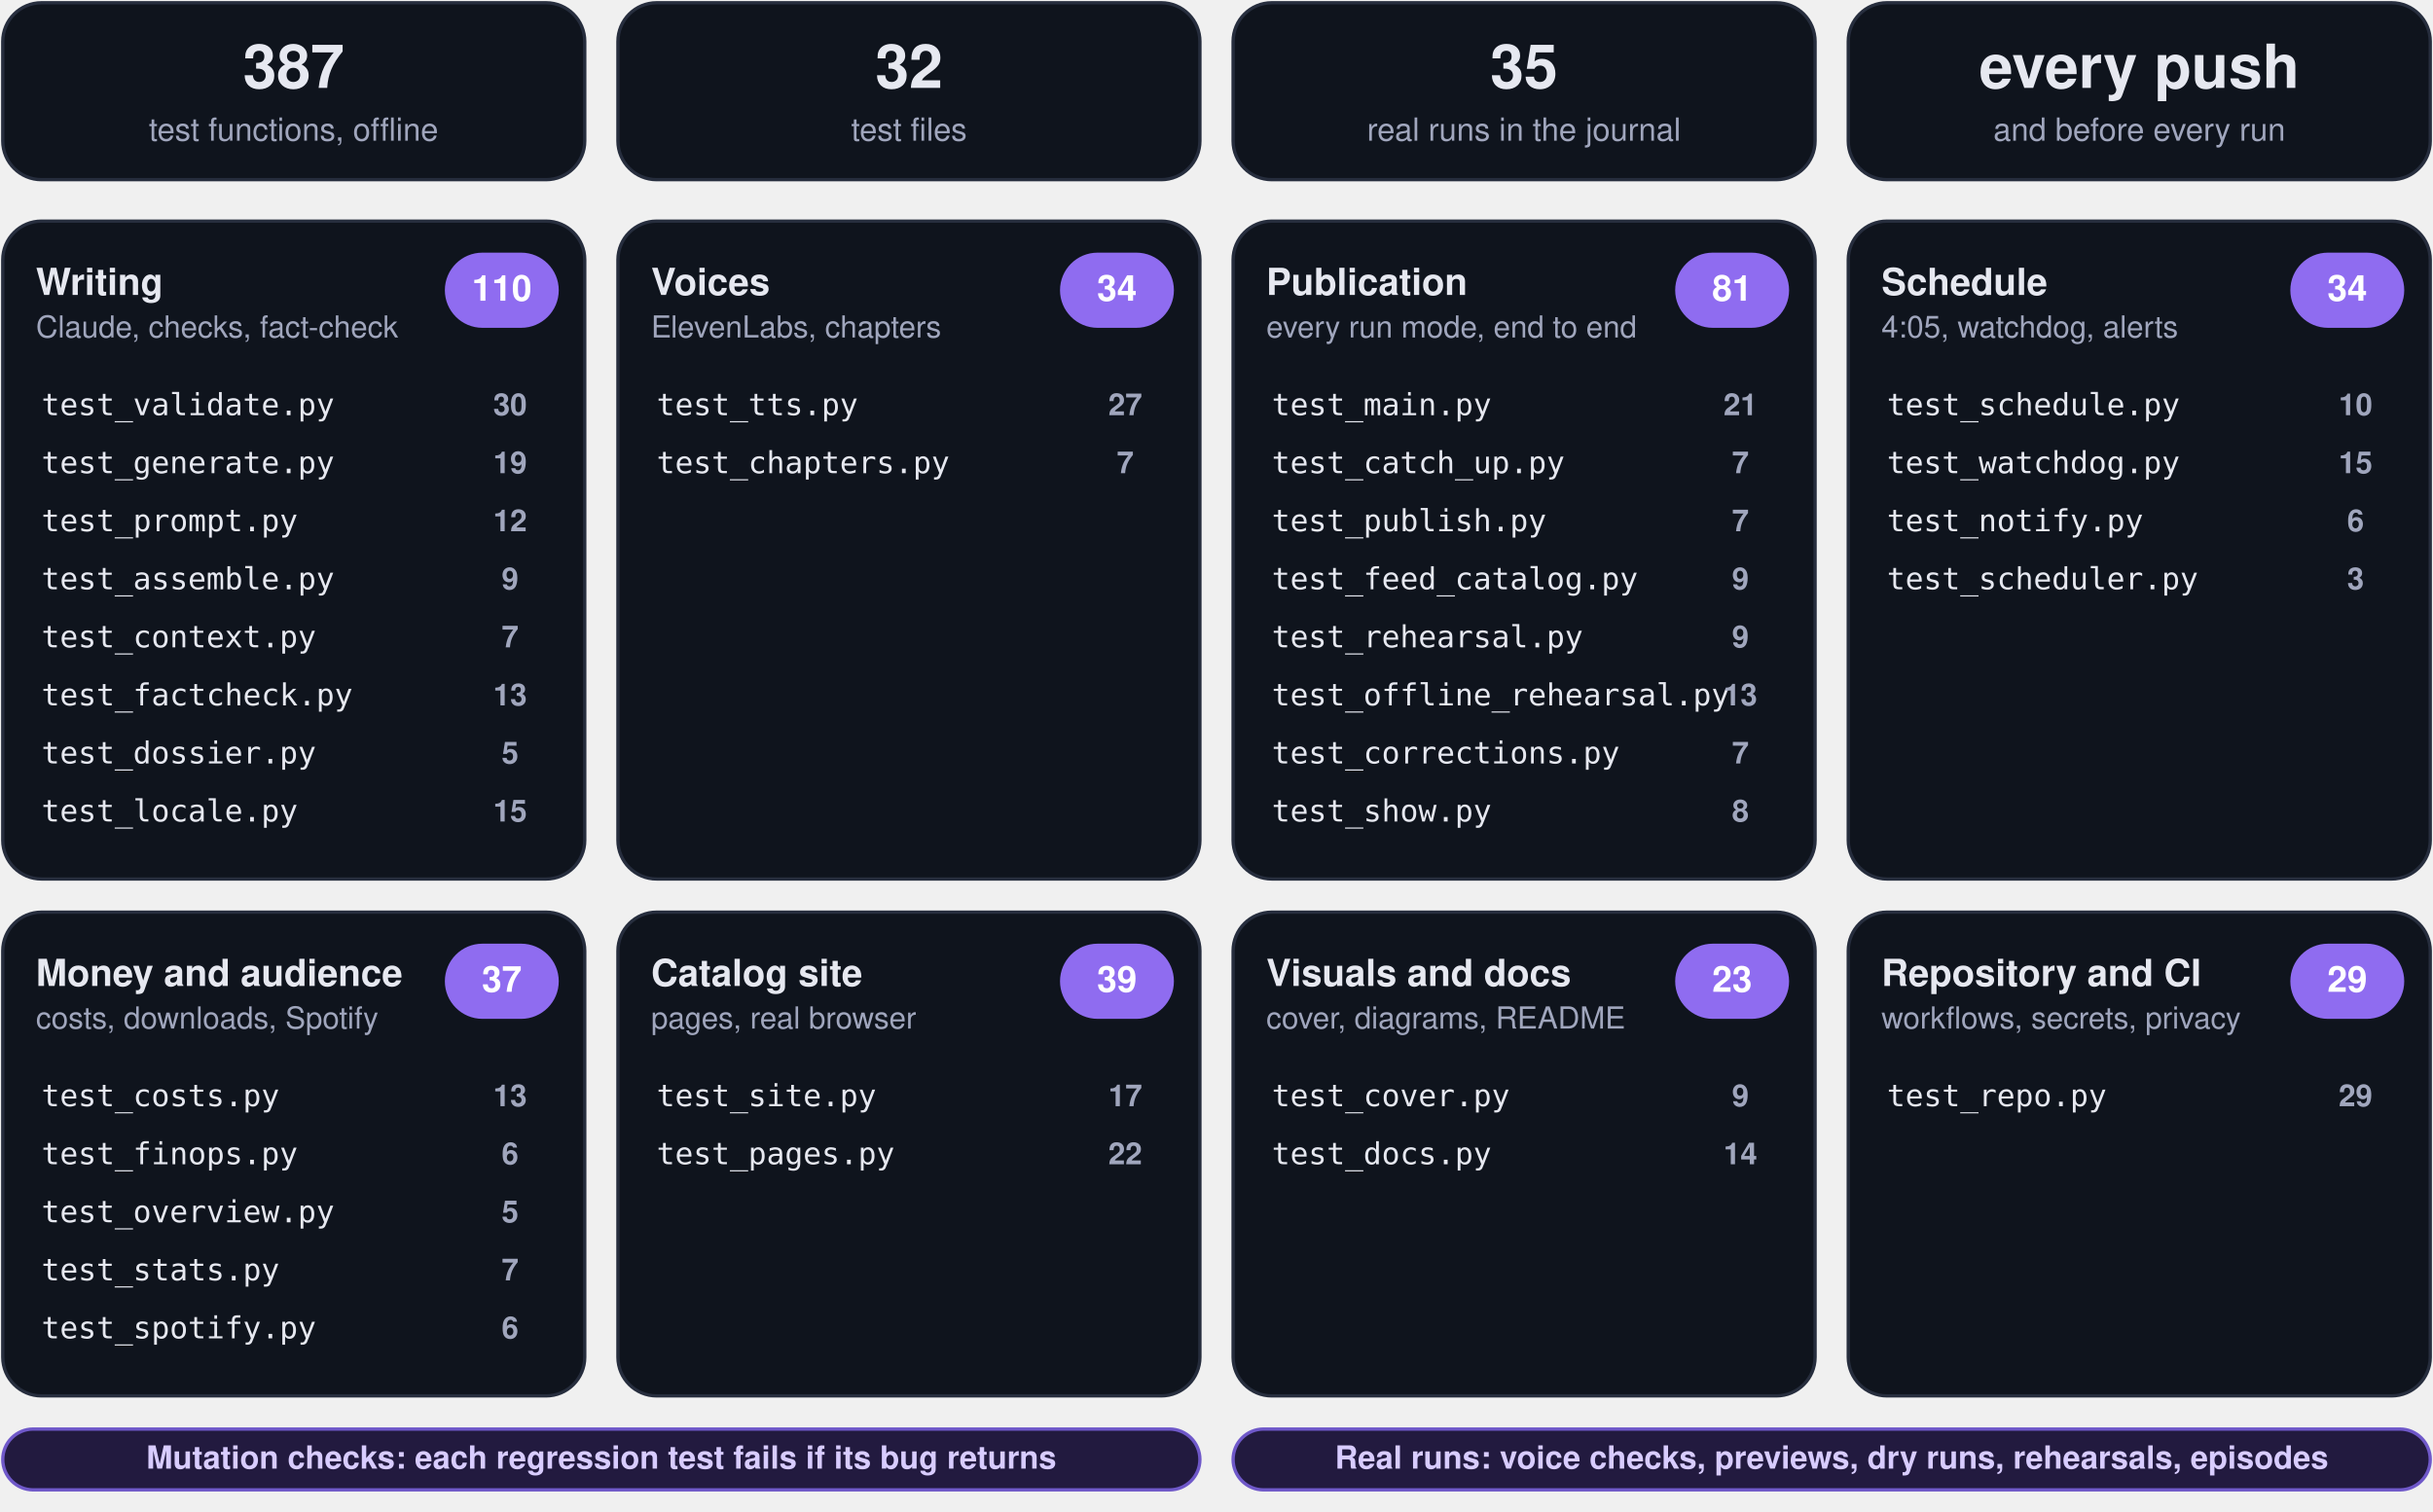
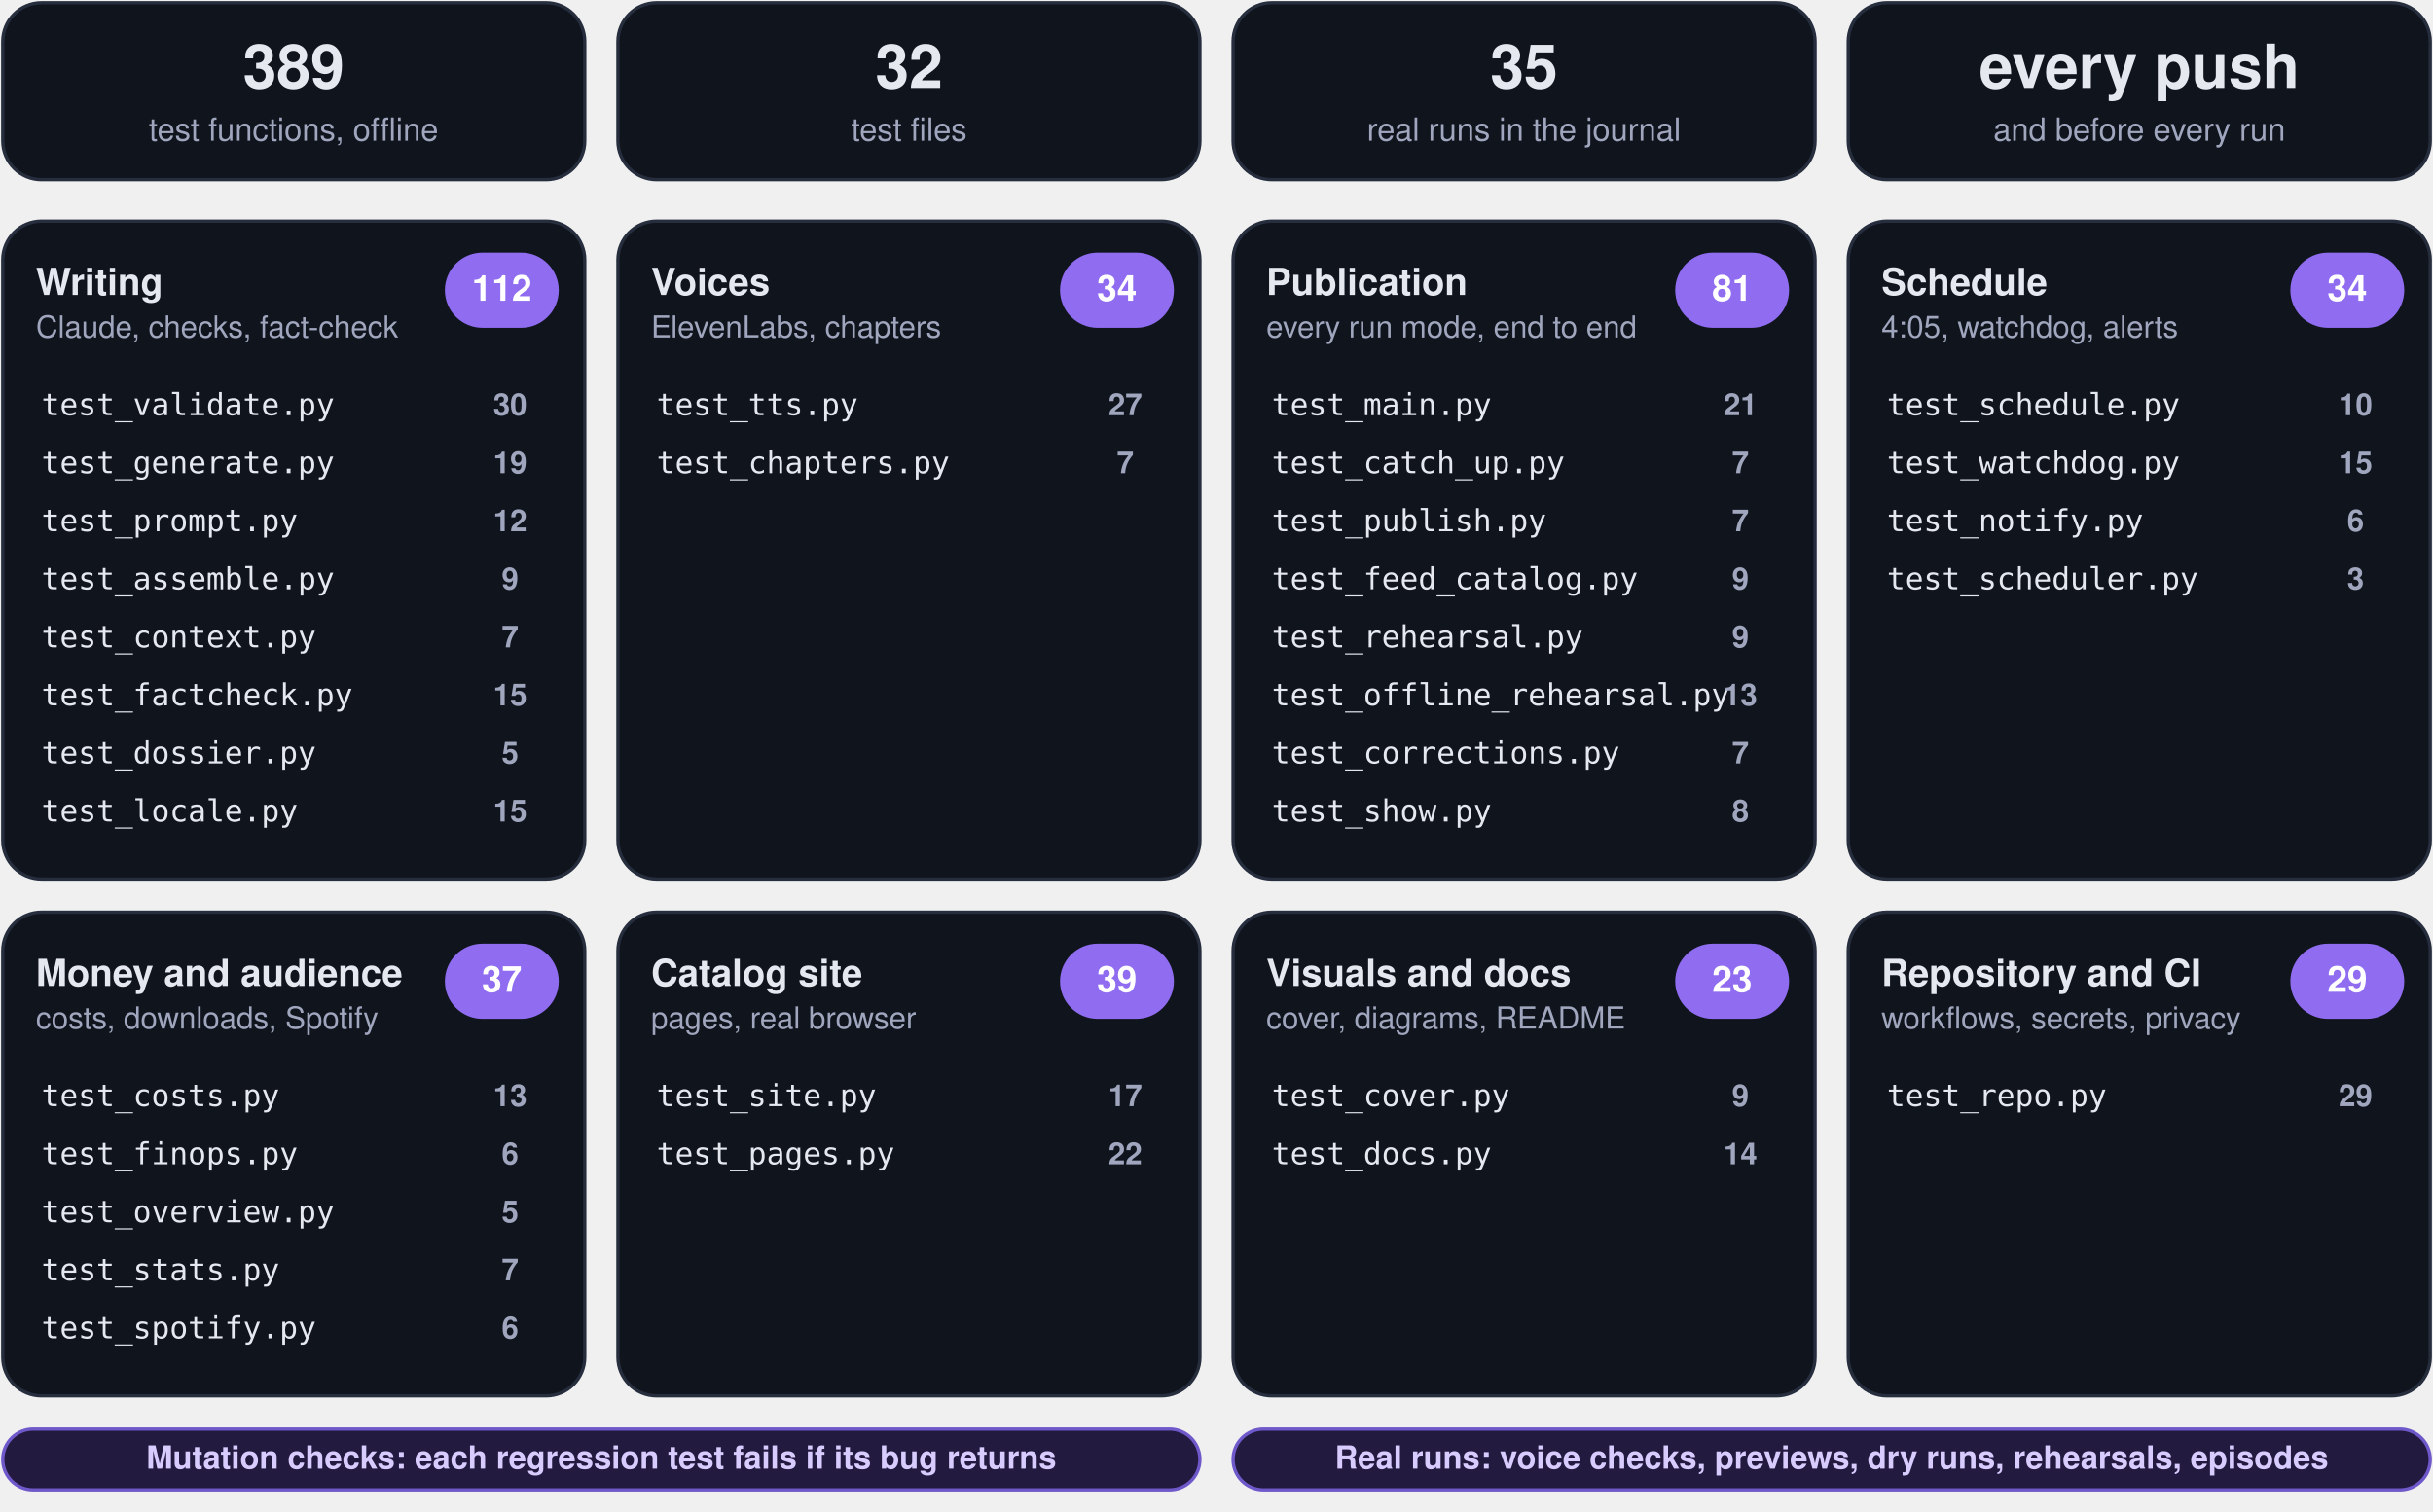
- <svg xmlns="http://www.w3.org/2000/svg" viewBox="0 0 880 547" width="880" height="547" role="img" aria-label="Test plan: 387 offline tests in 32 files">
+ <svg xmlns="http://www.w3.org/2000/svg" viewBox="0 0 880 547" width="880" height="547" role="img" aria-label="Test plan: 389 offline tests in 32 files">
  <g class="box">
    <rect x="1.0" y="1.0" width="210.5" height="64.0" rx="14" fill="#0f141d" stroke="#262d3d" stroke-width="1.2" class="frame" />
-     <text x="106.2" y="31.8" font-family="-apple-system, BlinkMacSystemFont, 'Segoe UI', Helvetica, Arial, sans-serif" font-size="22" font-weight="750" fill="#e6e8f0" text-anchor="middle">387</text>
+     <text x="106.2" y="31.8" font-family="-apple-system, BlinkMacSystemFont, 'Segoe UI', Helvetica, Arial, sans-serif" font-size="22" font-weight="750" fill="#e6e8f0" text-anchor="middle">389</text>
    <text x="106.2" y="50.9" font-family="-apple-system, BlinkMacSystemFont, 'Segoe UI', Helvetica, Arial, sans-serif" font-size="11.5" font-weight="500" fill="#a0a6bd" text-anchor="middle">test functions, offline</text>
  </g>
  <g class="box">
    <rect x="223.5" y="1.0" width="210.5" height="64.0" rx="14" fill="#0f141d" stroke="#262d3d" stroke-width="1.2" class="frame" />
    <text x="328.8" y="31.8" font-family="-apple-system, BlinkMacSystemFont, 'Segoe UI', Helvetica, Arial, sans-serif" font-size="22" font-weight="750" fill="#e6e8f0" text-anchor="middle">32</text>
    <text x="328.8" y="50.9" font-family="-apple-system, BlinkMacSystemFont, 'Segoe UI', Helvetica, Arial, sans-serif" font-size="11.5" font-weight="500" fill="#a0a6bd" text-anchor="middle">test files</text>
  </g>
  <g class="box">
    <rect x="446.0" y="1.0" width="210.5" height="64.0" rx="14" fill="#0f141d" stroke="#262d3d" stroke-width="1.2" class="frame" />
    <text x="551.2" y="31.8" font-family="-apple-system, BlinkMacSystemFont, 'Segoe UI', Helvetica, Arial, sans-serif" font-size="22" font-weight="750" fill="#e6e8f0" text-anchor="middle">35</text>
    <text x="551.2" y="50.9" font-family="-apple-system, BlinkMacSystemFont, 'Segoe UI', Helvetica, Arial, sans-serif" font-size="11.5" font-weight="500" fill="#a0a6bd" text-anchor="middle">real runs in the journal</text>
  </g>
  <g class="box">
    <rect x="668.5" y="1.0" width="210.5" height="64.0" rx="14" fill="#0f141d" stroke="#262d3d" stroke-width="1.2" class="frame" />
    <text x="773.8" y="31.8" font-family="-apple-system, BlinkMacSystemFont, 'Segoe UI', Helvetica, Arial, sans-serif" font-size="22" font-weight="750" fill="#e6e8f0" text-anchor="middle">every push</text>
    <text x="773.8" y="50.9" font-family="-apple-system, BlinkMacSystemFont, 'Segoe UI', Helvetica, Arial, sans-serif" font-size="11.5" font-weight="500" fill="#a0a6bd" text-anchor="middle">and before every run</text>
  </g>
  <rect x="1.0" y="80.0" width="210.5" height="238.0" rx="14" fill="#0f141d" stroke="#262d3d" stroke-width="1.2" />
  <g class="box">
    <rect x="9.0" y="90.0" width="152.5" height="40.0" rx="12" fill="none" stroke="none" stroke-width="1.2" class="frame" />
    <text x="13.0" y="106.7" font-family="-apple-system, BlinkMacSystemFont, 'Segoe UI', Helvetica, Arial, sans-serif" font-size="13.5" font-weight="700" fill="#e6e8f0" text-anchor="start">Writing</text>
    <text x="13.0" y="122.1" font-family="-apple-system, BlinkMacSystemFont, 'Segoe UI', Helvetica, Arial, sans-serif" font-size="11" font-weight="400" fill="#a0a6bd" text-anchor="start">Claude, checks, fact-check</text>
  </g>
  <g class="box">
    <rect x="161.5" y="92.0" width="40.0" height="26.0" rx="13" fill="#8f6cf0" stroke="#8f6cf0" stroke-width="1.2" class="frame" />
-     <text x="181.5" y="108.8" font-family="-apple-system, BlinkMacSystemFont, 'Segoe UI', Helvetica, Arial, sans-serif" font-size="13" font-weight="700" fill="#ffffff" text-anchor="middle">110</text>
+     <text x="181.5" y="108.8" font-family="-apple-system, BlinkMacSystemFont, 'Segoe UI', Helvetica, Arial, sans-serif" font-size="13" font-weight="700" fill="#ffffff" text-anchor="middle">112</text>
  </g>
  <g class="box">
    <rect x="11.0" y="138.0" width="190.5" height="18.0" rx="12" fill="none" stroke="none" stroke-width="1.2" class="frame" />
    <text x="15.0" y="150.2" font-family="ui-monospace, SFMono-Regular, Menlo, Consolas, monospace" font-size="11" font-weight="500" fill="#e6e8f0" text-anchor="start">test_validate.py</text>
  </g>
  <g class="box">
    <rect x="167.5" y="138.0" width="34.0" height="18.0" rx="12" fill="none" stroke="none" stroke-width="1.2" class="frame" />
    <text x="184.5" y="150.2" font-family="-apple-system, BlinkMacSystemFont, 'Segoe UI', Helvetica, Arial, sans-serif" font-size="11" font-weight="700" fill="#a0a6bd" text-anchor="middle">30</text>
  </g>
  <g class="box">
    <rect x="11.0" y="159.0" width="190.5" height="18.0" rx="12" fill="none" stroke="none" stroke-width="1.2" class="frame" />
    <text x="15.0" y="171.2" font-family="ui-monospace, SFMono-Regular, Menlo, Consolas, monospace" font-size="11" font-weight="500" fill="#e6e8f0" text-anchor="start">test_generate.py</text>
  </g>
  <g class="box">
    <rect x="167.5" y="159.0" width="34.0" height="18.0" rx="12" fill="none" stroke="none" stroke-width="1.2" class="frame" />
    <text x="184.5" y="171.2" font-family="-apple-system, BlinkMacSystemFont, 'Segoe UI', Helvetica, Arial, sans-serif" font-size="11" font-weight="700" fill="#a0a6bd" text-anchor="middle">19</text>
  </g>
  <g class="box">
    <rect x="11.0" y="180.0" width="190.5" height="18.0" rx="12" fill="none" stroke="none" stroke-width="1.2" class="frame" />
    <text x="15.0" y="192.2" font-family="ui-monospace, SFMono-Regular, Menlo, Consolas, monospace" font-size="11" font-weight="500" fill="#e6e8f0" text-anchor="start">test_prompt.py</text>
  </g>
  <g class="box">
    <rect x="167.5" y="180.0" width="34.0" height="18.0" rx="12" fill="none" stroke="none" stroke-width="1.2" class="frame" />
    <text x="184.5" y="192.2" font-family="-apple-system, BlinkMacSystemFont, 'Segoe UI', Helvetica, Arial, sans-serif" font-size="11" font-weight="700" fill="#a0a6bd" text-anchor="middle">12</text>
  </g>
  <g class="box">
    <rect x="11.0" y="201.0" width="190.5" height="18.0" rx="12" fill="none" stroke="none" stroke-width="1.2" class="frame" />
    <text x="15.0" y="213.2" font-family="ui-monospace, SFMono-Regular, Menlo, Consolas, monospace" font-size="11" font-weight="500" fill="#e6e8f0" text-anchor="start">test_assemble.py</text>
  </g>
  <g class="box">
    <rect x="167.5" y="201.0" width="34.0" height="18.0" rx="12" fill="none" stroke="none" stroke-width="1.2" class="frame" />
    <text x="184.5" y="213.2" font-family="-apple-system, BlinkMacSystemFont, 'Segoe UI', Helvetica, Arial, sans-serif" font-size="11" font-weight="700" fill="#a0a6bd" text-anchor="middle">9</text>
  </g>
  <g class="box">
    <rect x="11.0" y="222.0" width="190.5" height="18.0" rx="12" fill="none" stroke="none" stroke-width="1.2" class="frame" />
    <text x="15.0" y="234.2" font-family="ui-monospace, SFMono-Regular, Menlo, Consolas, monospace" font-size="11" font-weight="500" fill="#e6e8f0" text-anchor="start">test_context.py</text>
  </g>
  <g class="box">
    <rect x="167.5" y="222.0" width="34.0" height="18.0" rx="12" fill="none" stroke="none" stroke-width="1.2" class="frame" />
    <text x="184.5" y="234.2" font-family="-apple-system, BlinkMacSystemFont, 'Segoe UI', Helvetica, Arial, sans-serif" font-size="11" font-weight="700" fill="#a0a6bd" text-anchor="middle">7</text>
  </g>
  <g class="box">
    <rect x="11.0" y="243.0" width="190.5" height="18.0" rx="12" fill="none" stroke="none" stroke-width="1.2" class="frame" />
    <text x="15.0" y="255.2" font-family="ui-monospace, SFMono-Regular, Menlo, Consolas, monospace" font-size="11" font-weight="500" fill="#e6e8f0" text-anchor="start">test_factcheck.py</text>
  </g>
  <g class="box">
    <rect x="167.5" y="243.0" width="34.0" height="18.0" rx="12" fill="none" stroke="none" stroke-width="1.2" class="frame" />
-     <text x="184.5" y="255.2" font-family="-apple-system, BlinkMacSystemFont, 'Segoe UI', Helvetica, Arial, sans-serif" font-size="11" font-weight="700" fill="#a0a6bd" text-anchor="middle">13</text>
+     <text x="184.5" y="255.2" font-family="-apple-system, BlinkMacSystemFont, 'Segoe UI', Helvetica, Arial, sans-serif" font-size="11" font-weight="700" fill="#a0a6bd" text-anchor="middle">15</text>
  </g>
  <g class="box">
    <rect x="11.0" y="264.0" width="190.5" height="18.0" rx="12" fill="none" stroke="none" stroke-width="1.2" class="frame" />
    <text x="15.0" y="276.2" font-family="ui-monospace, SFMono-Regular, Menlo, Consolas, monospace" font-size="11" font-weight="500" fill="#e6e8f0" text-anchor="start">test_dossier.py</text>
  </g>
  <g class="box">
    <rect x="167.5" y="264.0" width="34.0" height="18.0" rx="12" fill="none" stroke="none" stroke-width="1.2" class="frame" />
    <text x="184.5" y="276.2" font-family="-apple-system, BlinkMacSystemFont, 'Segoe UI', Helvetica, Arial, sans-serif" font-size="11" font-weight="700" fill="#a0a6bd" text-anchor="middle">5</text>
  </g>
  <g class="box">
    <rect x="11.0" y="285.0" width="190.5" height="18.0" rx="12" fill="none" stroke="none" stroke-width="1.2" class="frame" />
    <text x="15.0" y="297.2" font-family="ui-monospace, SFMono-Regular, Menlo, Consolas, monospace" font-size="11" font-weight="500" fill="#e6e8f0" text-anchor="start">test_locale.py</text>
  </g>
  <g class="box">
    <rect x="167.5" y="285.0" width="34.0" height="18.0" rx="12" fill="none" stroke="none" stroke-width="1.2" class="frame" />
    <text x="184.5" y="297.2" font-family="-apple-system, BlinkMacSystemFont, 'Segoe UI', Helvetica, Arial, sans-serif" font-size="11" font-weight="700" fill="#a0a6bd" text-anchor="middle">15</text>
  </g>
  <rect x="223.5" y="80.0" width="210.5" height="238.0" rx="14" fill="#0f141d" stroke="#262d3d" stroke-width="1.2" />
  <g class="box">
    <rect x="231.5" y="90.0" width="152.5" height="40.0" rx="12" fill="none" stroke="none" stroke-width="1.2" class="frame" />
    <text x="235.5" y="106.7" font-family="-apple-system, BlinkMacSystemFont, 'Segoe UI', Helvetica, Arial, sans-serif" font-size="13.5" font-weight="700" fill="#e6e8f0" text-anchor="start">Voices</text>
    <text x="235.5" y="122.1" font-family="-apple-system, BlinkMacSystemFont, 'Segoe UI', Helvetica, Arial, sans-serif" font-size="11" font-weight="400" fill="#a0a6bd" text-anchor="start">ElevenLabs, chapters</text>
  </g>
  <g class="box">
    <rect x="384.0" y="92.0" width="40.0" height="26.0" rx="13" fill="#8f6cf0" stroke="#8f6cf0" stroke-width="1.2" class="frame" />
    <text x="404.0" y="108.8" font-family="-apple-system, BlinkMacSystemFont, 'Segoe UI', Helvetica, Arial, sans-serif" font-size="13" font-weight="700" fill="#ffffff" text-anchor="middle">34</text>
  </g>
  <g class="box">
    <rect x="233.5" y="138.0" width="190.5" height="18.0" rx="12" fill="none" stroke="none" stroke-width="1.2" class="frame" />
    <text x="237.5" y="150.2" font-family="ui-monospace, SFMono-Regular, Menlo, Consolas, monospace" font-size="11" font-weight="500" fill="#e6e8f0" text-anchor="start">test_tts.py</text>
  </g>
  <g class="box">
    <rect x="390.0" y="138.0" width="34.0" height="18.0" rx="12" fill="none" stroke="none" stroke-width="1.2" class="frame" />
    <text x="407.0" y="150.2" font-family="-apple-system, BlinkMacSystemFont, 'Segoe UI', Helvetica, Arial, sans-serif" font-size="11" font-weight="700" fill="#a0a6bd" text-anchor="middle">27</text>
  </g>
  <g class="box">
    <rect x="233.5" y="159.0" width="190.5" height="18.0" rx="12" fill="none" stroke="none" stroke-width="1.2" class="frame" />
    <text x="237.5" y="171.2" font-family="ui-monospace, SFMono-Regular, Menlo, Consolas, monospace" font-size="11" font-weight="500" fill="#e6e8f0" text-anchor="start">test_chapters.py</text>
  </g>
  <g class="box">
    <rect x="390.0" y="159.0" width="34.0" height="18.0" rx="12" fill="none" stroke="none" stroke-width="1.2" class="frame" />
    <text x="407.0" y="171.2" font-family="-apple-system, BlinkMacSystemFont, 'Segoe UI', Helvetica, Arial, sans-serif" font-size="11" font-weight="700" fill="#a0a6bd" text-anchor="middle">7</text>
  </g>
  <rect x="446.0" y="80.0" width="210.5" height="238.0" rx="14" fill="#0f141d" stroke="#262d3d" stroke-width="1.2" />
  <g class="box">
    <rect x="454.0" y="90.0" width="152.5" height="40.0" rx="12" fill="none" stroke="none" stroke-width="1.2" class="frame" />
    <text x="458.0" y="106.7" font-family="-apple-system, BlinkMacSystemFont, 'Segoe UI', Helvetica, Arial, sans-serif" font-size="13.5" font-weight="700" fill="#e6e8f0" text-anchor="start">Publication</text>
    <text x="458.0" y="122.1" font-family="-apple-system, BlinkMacSystemFont, 'Segoe UI', Helvetica, Arial, sans-serif" font-size="11" font-weight="400" fill="#a0a6bd" text-anchor="start">every run mode, end to end</text>
  </g>
  <g class="box">
    <rect x="606.5" y="92.0" width="40.0" height="26.0" rx="13" fill="#8f6cf0" stroke="#8f6cf0" stroke-width="1.2" class="frame" />
    <text x="626.5" y="108.8" font-family="-apple-system, BlinkMacSystemFont, 'Segoe UI', Helvetica, Arial, sans-serif" font-size="13" font-weight="700" fill="#ffffff" text-anchor="middle">81</text>
  </g>
  <g class="box">
    <rect x="456.0" y="138.0" width="190.5" height="18.0" rx="12" fill="none" stroke="none" stroke-width="1.2" class="frame" />
    <text x="460.0" y="150.2" font-family="ui-monospace, SFMono-Regular, Menlo, Consolas, monospace" font-size="11" font-weight="500" fill="#e6e8f0" text-anchor="start">test_main.py</text>
  </g>
  <g class="box">
    <rect x="612.5" y="138.0" width="34.0" height="18.0" rx="12" fill="none" stroke="none" stroke-width="1.2" class="frame" />
    <text x="629.5" y="150.2" font-family="-apple-system, BlinkMacSystemFont, 'Segoe UI', Helvetica, Arial, sans-serif" font-size="11" font-weight="700" fill="#a0a6bd" text-anchor="middle">21</text>
  </g>
  <g class="box">
    <rect x="456.0" y="159.0" width="190.5" height="18.0" rx="12" fill="none" stroke="none" stroke-width="1.2" class="frame" />
    <text x="460.0" y="171.2" font-family="ui-monospace, SFMono-Regular, Menlo, Consolas, monospace" font-size="11" font-weight="500" fill="#e6e8f0" text-anchor="start">test_catch_up.py</text>
  </g>
  <g class="box">
    <rect x="612.5" y="159.0" width="34.0" height="18.0" rx="12" fill="none" stroke="none" stroke-width="1.2" class="frame" />
    <text x="629.5" y="171.2" font-family="-apple-system, BlinkMacSystemFont, 'Segoe UI', Helvetica, Arial, sans-serif" font-size="11" font-weight="700" fill="#a0a6bd" text-anchor="middle">7</text>
  </g>
  <g class="box">
    <rect x="456.0" y="180.0" width="190.5" height="18.0" rx="12" fill="none" stroke="none" stroke-width="1.2" class="frame" />
    <text x="460.0" y="192.2" font-family="ui-monospace, SFMono-Regular, Menlo, Consolas, monospace" font-size="11" font-weight="500" fill="#e6e8f0" text-anchor="start">test_publish.py</text>
  </g>
  <g class="box">
    <rect x="612.5" y="180.0" width="34.0" height="18.0" rx="12" fill="none" stroke="none" stroke-width="1.2" class="frame" />
    <text x="629.5" y="192.2" font-family="-apple-system, BlinkMacSystemFont, 'Segoe UI', Helvetica, Arial, sans-serif" font-size="11" font-weight="700" fill="#a0a6bd" text-anchor="middle">7</text>
  </g>
  <g class="box">
    <rect x="456.0" y="201.0" width="190.5" height="18.0" rx="12" fill="none" stroke="none" stroke-width="1.2" class="frame" />
    <text x="460.0" y="213.2" font-family="ui-monospace, SFMono-Regular, Menlo, Consolas, monospace" font-size="11" font-weight="500" fill="#e6e8f0" text-anchor="start">test_feed_catalog.py</text>
  </g>
  <g class="box">
    <rect x="612.5" y="201.0" width="34.0" height="18.0" rx="12" fill="none" stroke="none" stroke-width="1.2" class="frame" />
    <text x="629.5" y="213.2" font-family="-apple-system, BlinkMacSystemFont, 'Segoe UI', Helvetica, Arial, sans-serif" font-size="11" font-weight="700" fill="#a0a6bd" text-anchor="middle">9</text>
  </g>
  <g class="box">
    <rect x="456.0" y="222.0" width="190.5" height="18.0" rx="12" fill="none" stroke="none" stroke-width="1.2" class="frame" />
    <text x="460.0" y="234.2" font-family="ui-monospace, SFMono-Regular, Menlo, Consolas, monospace" font-size="11" font-weight="500" fill="#e6e8f0" text-anchor="start">test_rehearsal.py</text>
  </g>
  <g class="box">
    <rect x="612.5" y="222.0" width="34.0" height="18.0" rx="12" fill="none" stroke="none" stroke-width="1.2" class="frame" />
    <text x="629.5" y="234.2" font-family="-apple-system, BlinkMacSystemFont, 'Segoe UI', Helvetica, Arial, sans-serif" font-size="11" font-weight="700" fill="#a0a6bd" text-anchor="middle">9</text>
  </g>
  <g class="box">
    <rect x="456.0" y="243.0" width="190.5" height="18.0" rx="12" fill="none" stroke="none" stroke-width="1.2" class="frame" />
    <text x="460.0" y="255.2" font-family="ui-monospace, SFMono-Regular, Menlo, Consolas, monospace" font-size="11" font-weight="500" fill="#e6e8f0" text-anchor="start">test_offline_rehearsal.py</text>
  </g>
  <g class="box">
    <rect x="612.5" y="243.0" width="34.0" height="18.0" rx="12" fill="none" stroke="none" stroke-width="1.2" class="frame" />
    <text x="629.5" y="255.2" font-family="-apple-system, BlinkMacSystemFont, 'Segoe UI', Helvetica, Arial, sans-serif" font-size="11" font-weight="700" fill="#a0a6bd" text-anchor="middle">13</text>
  </g>
  <g class="box">
    <rect x="456.0" y="264.0" width="190.5" height="18.0" rx="12" fill="none" stroke="none" stroke-width="1.2" class="frame" />
    <text x="460.0" y="276.2" font-family="ui-monospace, SFMono-Regular, Menlo, Consolas, monospace" font-size="11" font-weight="500" fill="#e6e8f0" text-anchor="start">test_corrections.py</text>
  </g>
  <g class="box">
    <rect x="612.5" y="264.0" width="34.0" height="18.0" rx="12" fill="none" stroke="none" stroke-width="1.2" class="frame" />
    <text x="629.5" y="276.2" font-family="-apple-system, BlinkMacSystemFont, 'Segoe UI', Helvetica, Arial, sans-serif" font-size="11" font-weight="700" fill="#a0a6bd" text-anchor="middle">7</text>
  </g>
  <g class="box">
    <rect x="456.0" y="285.0" width="190.5" height="18.0" rx="12" fill="none" stroke="none" stroke-width="1.2" class="frame" />
    <text x="460.0" y="297.2" font-family="ui-monospace, SFMono-Regular, Menlo, Consolas, monospace" font-size="11" font-weight="500" fill="#e6e8f0" text-anchor="start">test_show.py</text>
  </g>
  <g class="box">
    <rect x="612.5" y="285.0" width="34.0" height="18.0" rx="12" fill="none" stroke="none" stroke-width="1.2" class="frame" />
    <text x="629.5" y="297.2" font-family="-apple-system, BlinkMacSystemFont, 'Segoe UI', Helvetica, Arial, sans-serif" font-size="11" font-weight="700" fill="#a0a6bd" text-anchor="middle">8</text>
  </g>
  <rect x="668.5" y="80.0" width="210.5" height="238.0" rx="14" fill="#0f141d" stroke="#262d3d" stroke-width="1.2" />
  <g class="box">
    <rect x="676.5" y="90.0" width="152.5" height="40.0" rx="12" fill="none" stroke="none" stroke-width="1.2" class="frame" />
    <text x="680.5" y="106.7" font-family="-apple-system, BlinkMacSystemFont, 'Segoe UI', Helvetica, Arial, sans-serif" font-size="13.5" font-weight="700" fill="#e6e8f0" text-anchor="start">Schedule</text>
    <text x="680.5" y="122.1" font-family="-apple-system, BlinkMacSystemFont, 'Segoe UI', Helvetica, Arial, sans-serif" font-size="11" font-weight="400" fill="#a0a6bd" text-anchor="start">4:05, watchdog, alerts</text>
  </g>
  <g class="box">
    <rect x="829.0" y="92.0" width="40.0" height="26.0" rx="13" fill="#8f6cf0" stroke="#8f6cf0" stroke-width="1.2" class="frame" />
    <text x="849.0" y="108.8" font-family="-apple-system, BlinkMacSystemFont, 'Segoe UI', Helvetica, Arial, sans-serif" font-size="13" font-weight="700" fill="#ffffff" text-anchor="middle">34</text>
  </g>
  <g class="box">
    <rect x="678.5" y="138.0" width="190.5" height="18.0" rx="12" fill="none" stroke="none" stroke-width="1.2" class="frame" />
    <text x="682.5" y="150.2" font-family="ui-monospace, SFMono-Regular, Menlo, Consolas, monospace" font-size="11" font-weight="500" fill="#e6e8f0" text-anchor="start">test_schedule.py</text>
  </g>
  <g class="box">
    <rect x="835.0" y="138.0" width="34.0" height="18.0" rx="12" fill="none" stroke="none" stroke-width="1.2" class="frame" />
    <text x="852.0" y="150.2" font-family="-apple-system, BlinkMacSystemFont, 'Segoe UI', Helvetica, Arial, sans-serif" font-size="11" font-weight="700" fill="#a0a6bd" text-anchor="middle">10</text>
  </g>
  <g class="box">
    <rect x="678.5" y="159.0" width="190.5" height="18.0" rx="12" fill="none" stroke="none" stroke-width="1.2" class="frame" />
    <text x="682.5" y="171.2" font-family="ui-monospace, SFMono-Regular, Menlo, Consolas, monospace" font-size="11" font-weight="500" fill="#e6e8f0" text-anchor="start">test_watchdog.py</text>
  </g>
  <g class="box">
    <rect x="835.0" y="159.0" width="34.0" height="18.0" rx="12" fill="none" stroke="none" stroke-width="1.2" class="frame" />
    <text x="852.0" y="171.2" font-family="-apple-system, BlinkMacSystemFont, 'Segoe UI', Helvetica, Arial, sans-serif" font-size="11" font-weight="700" fill="#a0a6bd" text-anchor="middle">15</text>
  </g>
  <g class="box">
    <rect x="678.5" y="180.0" width="190.5" height="18.0" rx="12" fill="none" stroke="none" stroke-width="1.2" class="frame" />
    <text x="682.5" y="192.2" font-family="ui-monospace, SFMono-Regular, Menlo, Consolas, monospace" font-size="11" font-weight="500" fill="#e6e8f0" text-anchor="start">test_notify.py</text>
  </g>
  <g class="box">
    <rect x="835.0" y="180.0" width="34.0" height="18.0" rx="12" fill="none" stroke="none" stroke-width="1.2" class="frame" />
    <text x="852.0" y="192.2" font-family="-apple-system, BlinkMacSystemFont, 'Segoe UI', Helvetica, Arial, sans-serif" font-size="11" font-weight="700" fill="#a0a6bd" text-anchor="middle">6</text>
  </g>
  <g class="box">
    <rect x="678.5" y="201.0" width="190.5" height="18.0" rx="12" fill="none" stroke="none" stroke-width="1.2" class="frame" />
    <text x="682.5" y="213.2" font-family="ui-monospace, SFMono-Regular, Menlo, Consolas, monospace" font-size="11" font-weight="500" fill="#e6e8f0" text-anchor="start">test_scheduler.py</text>
  </g>
  <g class="box">
    <rect x="835.0" y="201.0" width="34.0" height="18.0" rx="12" fill="none" stroke="none" stroke-width="1.2" class="frame" />
    <text x="852.0" y="213.2" font-family="-apple-system, BlinkMacSystemFont, 'Segoe UI', Helvetica, Arial, sans-serif" font-size="11" font-weight="700" fill="#a0a6bd" text-anchor="middle">3</text>
  </g>
  <rect x="1.0" y="330.0" width="210.5" height="175.0" rx="14" fill="#0f141d" stroke="#262d3d" stroke-width="1.2" />
  <g class="box">
    <rect x="9.0" y="340.0" width="152.5" height="40.0" rx="12" fill="none" stroke="none" stroke-width="1.2" class="frame" />
    <text x="13.0" y="356.7" font-family="-apple-system, BlinkMacSystemFont, 'Segoe UI', Helvetica, Arial, sans-serif" font-size="13.5" font-weight="700" fill="#e6e8f0" text-anchor="start">Money and audience</text>
    <text x="13.0" y="372.1" font-family="-apple-system, BlinkMacSystemFont, 'Segoe UI', Helvetica, Arial, sans-serif" font-size="11" font-weight="400" fill="#a0a6bd" text-anchor="start">costs, downloads, Spotify</text>
  </g>
  <g class="box">
    <rect x="161.5" y="342.0" width="40.0" height="26.0" rx="13" fill="#8f6cf0" stroke="#8f6cf0" stroke-width="1.2" class="frame" />
    <text x="181.5" y="358.8" font-family="-apple-system, BlinkMacSystemFont, 'Segoe UI', Helvetica, Arial, sans-serif" font-size="13" font-weight="700" fill="#ffffff" text-anchor="middle">37</text>
  </g>
  <g class="box">
    <rect x="11.0" y="388.0" width="190.5" height="18.0" rx="12" fill="none" stroke="none" stroke-width="1.2" class="frame" />
    <text x="15.0" y="400.2" font-family="ui-monospace, SFMono-Regular, Menlo, Consolas, monospace" font-size="11" font-weight="500" fill="#e6e8f0" text-anchor="start">test_costs.py</text>
  </g>
  <g class="box">
    <rect x="167.5" y="388.0" width="34.0" height="18.0" rx="12" fill="none" stroke="none" stroke-width="1.2" class="frame" />
    <text x="184.5" y="400.2" font-family="-apple-system, BlinkMacSystemFont, 'Segoe UI', Helvetica, Arial, sans-serif" font-size="11" font-weight="700" fill="#a0a6bd" text-anchor="middle">13</text>
  </g>
  <g class="box">
    <rect x="11.0" y="409.0" width="190.5" height="18.0" rx="12" fill="none" stroke="none" stroke-width="1.2" class="frame" />
    <text x="15.0" y="421.2" font-family="ui-monospace, SFMono-Regular, Menlo, Consolas, monospace" font-size="11" font-weight="500" fill="#e6e8f0" text-anchor="start">test_finops.py</text>
  </g>
  <g class="box">
    <rect x="167.5" y="409.0" width="34.0" height="18.0" rx="12" fill="none" stroke="none" stroke-width="1.2" class="frame" />
    <text x="184.5" y="421.2" font-family="-apple-system, BlinkMacSystemFont, 'Segoe UI', Helvetica, Arial, sans-serif" font-size="11" font-weight="700" fill="#a0a6bd" text-anchor="middle">6</text>
  </g>
  <g class="box">
    <rect x="11.0" y="430.0" width="190.5" height="18.0" rx="12" fill="none" stroke="none" stroke-width="1.2" class="frame" />
    <text x="15.0" y="442.2" font-family="ui-monospace, SFMono-Regular, Menlo, Consolas, monospace" font-size="11" font-weight="500" fill="#e6e8f0" text-anchor="start">test_overview.py</text>
  </g>
  <g class="box">
    <rect x="167.5" y="430.0" width="34.0" height="18.0" rx="12" fill="none" stroke="none" stroke-width="1.2" class="frame" />
    <text x="184.5" y="442.2" font-family="-apple-system, BlinkMacSystemFont, 'Segoe UI', Helvetica, Arial, sans-serif" font-size="11" font-weight="700" fill="#a0a6bd" text-anchor="middle">5</text>
  </g>
  <g class="box">
    <rect x="11.0" y="451.0" width="190.5" height="18.0" rx="12" fill="none" stroke="none" stroke-width="1.2" class="frame" />
    <text x="15.0" y="463.2" font-family="ui-monospace, SFMono-Regular, Menlo, Consolas, monospace" font-size="11" font-weight="500" fill="#e6e8f0" text-anchor="start">test_stats.py</text>
  </g>
  <g class="box">
    <rect x="167.5" y="451.0" width="34.0" height="18.0" rx="12" fill="none" stroke="none" stroke-width="1.2" class="frame" />
    <text x="184.5" y="463.2" font-family="-apple-system, BlinkMacSystemFont, 'Segoe UI', Helvetica, Arial, sans-serif" font-size="11" font-weight="700" fill="#a0a6bd" text-anchor="middle">7</text>
  </g>
  <g class="box">
    <rect x="11.0" y="472.0" width="190.5" height="18.0" rx="12" fill="none" stroke="none" stroke-width="1.2" class="frame" />
    <text x="15.0" y="484.2" font-family="ui-monospace, SFMono-Regular, Menlo, Consolas, monospace" font-size="11" font-weight="500" fill="#e6e8f0" text-anchor="start">test_spotify.py</text>
  </g>
  <g class="box">
    <rect x="167.5" y="472.0" width="34.0" height="18.0" rx="12" fill="none" stroke="none" stroke-width="1.2" class="frame" />
    <text x="184.5" y="484.2" font-family="-apple-system, BlinkMacSystemFont, 'Segoe UI', Helvetica, Arial, sans-serif" font-size="11" font-weight="700" fill="#a0a6bd" text-anchor="middle">6</text>
  </g>
  <rect x="223.5" y="330.0" width="210.5" height="175.0" rx="14" fill="#0f141d" stroke="#262d3d" stroke-width="1.2" />
  <g class="box">
    <rect x="231.5" y="340.0" width="152.5" height="40.0" rx="12" fill="none" stroke="none" stroke-width="1.2" class="frame" />
    <text x="235.5" y="356.7" font-family="-apple-system, BlinkMacSystemFont, 'Segoe UI', Helvetica, Arial, sans-serif" font-size="13.5" font-weight="700" fill="#e6e8f0" text-anchor="start">Catalog site</text>
    <text x="235.5" y="372.1" font-family="-apple-system, BlinkMacSystemFont, 'Segoe UI', Helvetica, Arial, sans-serif" font-size="11" font-weight="400" fill="#a0a6bd" text-anchor="start">pages, real browser</text>
  </g>
  <g class="box">
    <rect x="384.0" y="342.0" width="40.0" height="26.0" rx="13" fill="#8f6cf0" stroke="#8f6cf0" stroke-width="1.2" class="frame" />
    <text x="404.0" y="358.8" font-family="-apple-system, BlinkMacSystemFont, 'Segoe UI', Helvetica, Arial, sans-serif" font-size="13" font-weight="700" fill="#ffffff" text-anchor="middle">39</text>
  </g>
  <g class="box">
    <rect x="233.5" y="388.0" width="190.5" height="18.0" rx="12" fill="none" stroke="none" stroke-width="1.2" class="frame" />
    <text x="237.5" y="400.2" font-family="ui-monospace, SFMono-Regular, Menlo, Consolas, monospace" font-size="11" font-weight="500" fill="#e6e8f0" text-anchor="start">test_site.py</text>
  </g>
  <g class="box">
    <rect x="390.0" y="388.0" width="34.0" height="18.0" rx="12" fill="none" stroke="none" stroke-width="1.2" class="frame" />
    <text x="407.0" y="400.2" font-family="-apple-system, BlinkMacSystemFont, 'Segoe UI', Helvetica, Arial, sans-serif" font-size="11" font-weight="700" fill="#a0a6bd" text-anchor="middle">17</text>
  </g>
  <g class="box">
    <rect x="233.5" y="409.0" width="190.5" height="18.0" rx="12" fill="none" stroke="none" stroke-width="1.2" class="frame" />
    <text x="237.5" y="421.2" font-family="ui-monospace, SFMono-Regular, Menlo, Consolas, monospace" font-size="11" font-weight="500" fill="#e6e8f0" text-anchor="start">test_pages.py</text>
  </g>
  <g class="box">
    <rect x="390.0" y="409.0" width="34.0" height="18.0" rx="12" fill="none" stroke="none" stroke-width="1.2" class="frame" />
    <text x="407.0" y="421.2" font-family="-apple-system, BlinkMacSystemFont, 'Segoe UI', Helvetica, Arial, sans-serif" font-size="11" font-weight="700" fill="#a0a6bd" text-anchor="middle">22</text>
  </g>
  <rect x="446.0" y="330.0" width="210.5" height="175.0" rx="14" fill="#0f141d" stroke="#262d3d" stroke-width="1.2" />
  <g class="box">
    <rect x="454.0" y="340.0" width="152.5" height="40.0" rx="12" fill="none" stroke="none" stroke-width="1.2" class="frame" />
    <text x="458.0" y="356.7" font-family="-apple-system, BlinkMacSystemFont, 'Segoe UI', Helvetica, Arial, sans-serif" font-size="13.5" font-weight="700" fill="#e6e8f0" text-anchor="start">Visuals and docs</text>
    <text x="458.0" y="372.1" font-family="-apple-system, BlinkMacSystemFont, 'Segoe UI', Helvetica, Arial, sans-serif" font-size="11" font-weight="400" fill="#a0a6bd" text-anchor="start">cover, diagrams, README</text>
  </g>
  <g class="box">
    <rect x="606.5" y="342.0" width="40.0" height="26.0" rx="13" fill="#8f6cf0" stroke="#8f6cf0" stroke-width="1.2" class="frame" />
    <text x="626.5" y="358.8" font-family="-apple-system, BlinkMacSystemFont, 'Segoe UI', Helvetica, Arial, sans-serif" font-size="13" font-weight="700" fill="#ffffff" text-anchor="middle">23</text>
  </g>
  <g class="box">
    <rect x="456.0" y="388.0" width="190.5" height="18.0" rx="12" fill="none" stroke="none" stroke-width="1.2" class="frame" />
    <text x="460.0" y="400.2" font-family="ui-monospace, SFMono-Regular, Menlo, Consolas, monospace" font-size="11" font-weight="500" fill="#e6e8f0" text-anchor="start">test_cover.py</text>
  </g>
  <g class="box">
    <rect x="612.5" y="388.0" width="34.0" height="18.0" rx="12" fill="none" stroke="none" stroke-width="1.2" class="frame" />
    <text x="629.5" y="400.2" font-family="-apple-system, BlinkMacSystemFont, 'Segoe UI', Helvetica, Arial, sans-serif" font-size="11" font-weight="700" fill="#a0a6bd" text-anchor="middle">9</text>
  </g>
  <g class="box">
    <rect x="456.0" y="409.0" width="190.5" height="18.0" rx="12" fill="none" stroke="none" stroke-width="1.2" class="frame" />
    <text x="460.0" y="421.2" font-family="ui-monospace, SFMono-Regular, Menlo, Consolas, monospace" font-size="11" font-weight="500" fill="#e6e8f0" text-anchor="start">test_docs.py</text>
  </g>
  <g class="box">
    <rect x="612.5" y="409.0" width="34.0" height="18.0" rx="12" fill="none" stroke="none" stroke-width="1.2" class="frame" />
    <text x="629.5" y="421.2" font-family="-apple-system, BlinkMacSystemFont, 'Segoe UI', Helvetica, Arial, sans-serif" font-size="11" font-weight="700" fill="#a0a6bd" text-anchor="middle">14</text>
  </g>
  <rect x="668.5" y="330.0" width="210.5" height="175.0" rx="14" fill="#0f141d" stroke="#262d3d" stroke-width="1.2" />
  <g class="box">
    <rect x="676.5" y="340.0" width="152.5" height="40.0" rx="12" fill="none" stroke="none" stroke-width="1.2" class="frame" />
    <text x="680.5" y="356.7" font-family="-apple-system, BlinkMacSystemFont, 'Segoe UI', Helvetica, Arial, sans-serif" font-size="13.5" font-weight="700" fill="#e6e8f0" text-anchor="start">Repository and CI</text>
    <text x="680.5" y="372.1" font-family="-apple-system, BlinkMacSystemFont, 'Segoe UI', Helvetica, Arial, sans-serif" font-size="11" font-weight="400" fill="#a0a6bd" text-anchor="start">workflows, secrets, privacy</text>
  </g>
  <g class="box">
    <rect x="829.0" y="342.0" width="40.0" height="26.0" rx="13" fill="#8f6cf0" stroke="#8f6cf0" stroke-width="1.2" class="frame" />
    <text x="849.0" y="358.8" font-family="-apple-system, BlinkMacSystemFont, 'Segoe UI', Helvetica, Arial, sans-serif" font-size="13" font-weight="700" fill="#ffffff" text-anchor="middle">29</text>
  </g>
  <g class="box">
    <rect x="678.5" y="388.0" width="190.5" height="18.0" rx="12" fill="none" stroke="none" stroke-width="1.2" class="frame" />
    <text x="682.5" y="400.2" font-family="ui-monospace, SFMono-Regular, Menlo, Consolas, monospace" font-size="11" font-weight="500" fill="#e6e8f0" text-anchor="start">test_repo.py</text>
  </g>
  <g class="box">
    <rect x="835.0" y="388.0" width="34.0" height="18.0" rx="12" fill="none" stroke="none" stroke-width="1.2" class="frame" />
    <text x="852.0" y="400.2" font-family="-apple-system, BlinkMacSystemFont, 'Segoe UI', Helvetica, Arial, sans-serif" font-size="11" font-weight="700" fill="#a0a6bd" text-anchor="middle">29</text>
  </g>
  <g class="box">
    <rect x="1.0" y="517.0" width="433.0" height="22.0" rx="11" fill="#221a3f" stroke="#6f58c9" stroke-width="1.2" class="frame" />
    <text x="217.5" y="531.3" font-family="-apple-system, BlinkMacSystemFont, 'Segoe UI', Helvetica, Arial, sans-serif" font-size="11.5" font-weight="600" fill="#d8ccff" text-anchor="middle">Mutation checks: each regression test fails if its bug returns</text>
  </g>
  <g class="box">
    <rect x="446.0" y="517.0" width="433.0" height="22.0" rx="11" fill="#221a3f" stroke="#6f58c9" stroke-width="1.2" class="frame" />
    <text x="662.5" y="531.3" font-family="-apple-system, BlinkMacSystemFont, 'Segoe UI', Helvetica, Arial, sans-serif" font-size="11.5" font-weight="600" fill="#d8ccff" text-anchor="middle">Real runs: voice checks, previews, dry runs, rehearsals, episodes</text>
  </g>
</svg>
